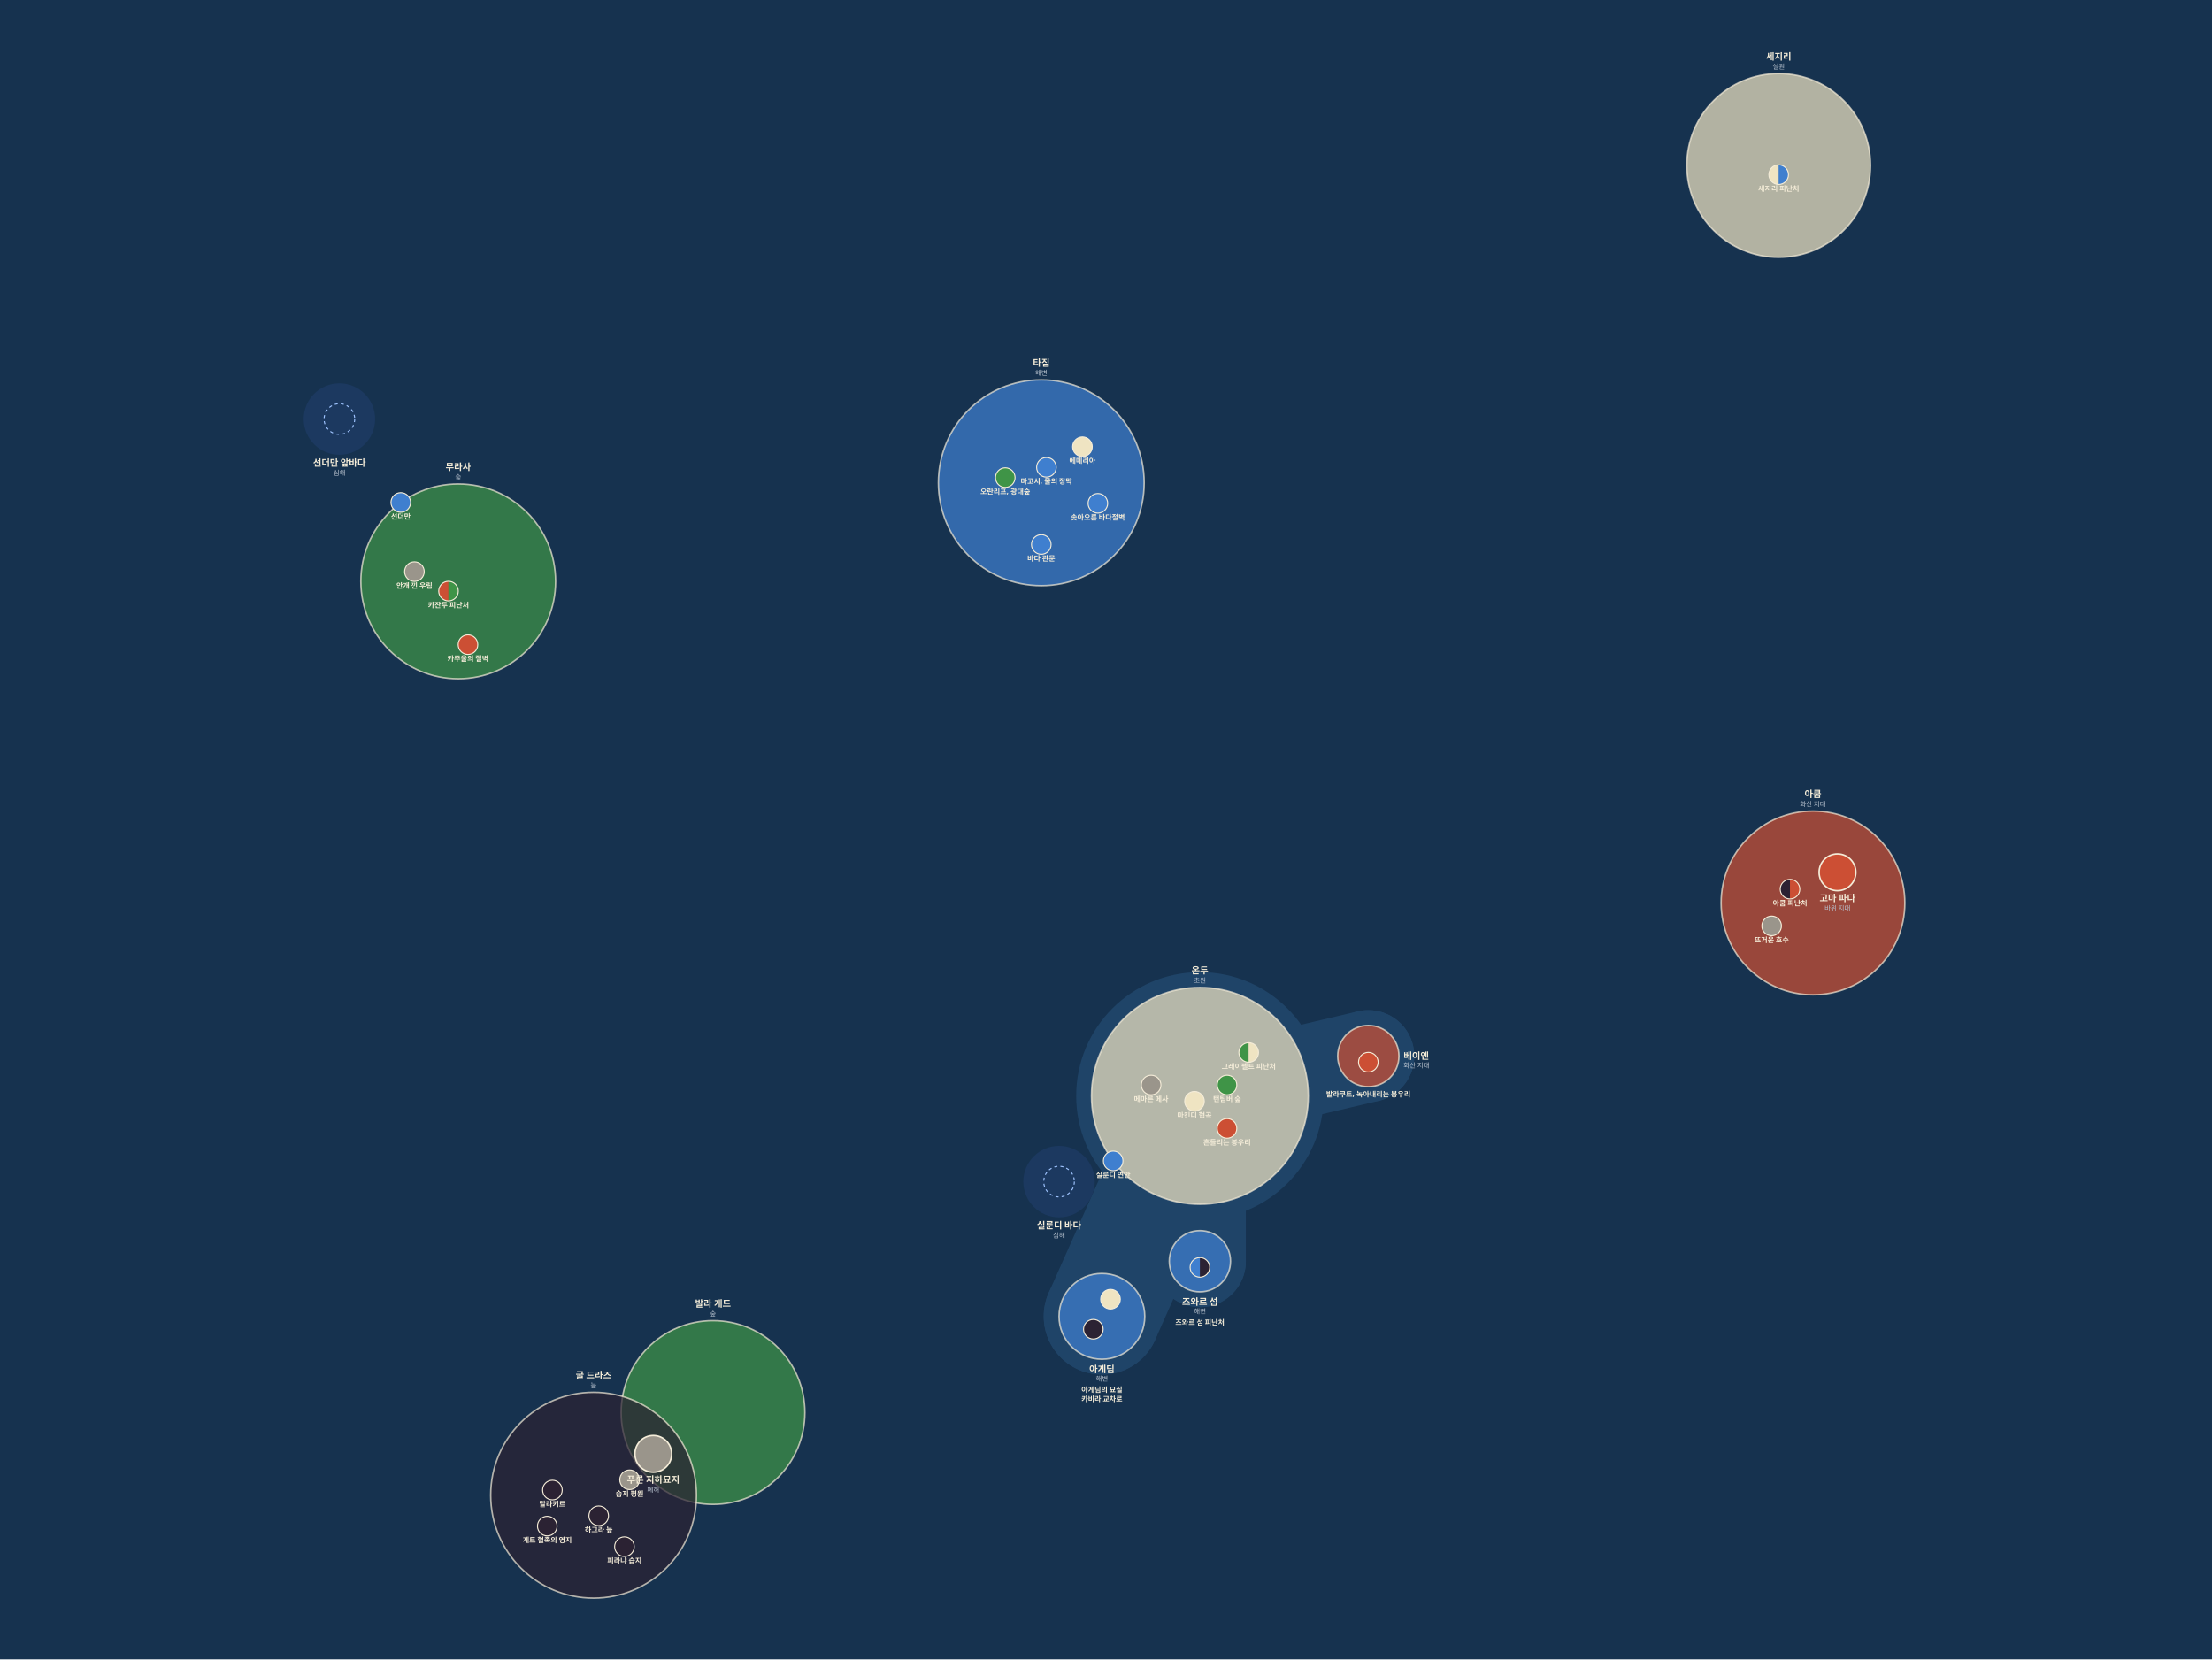
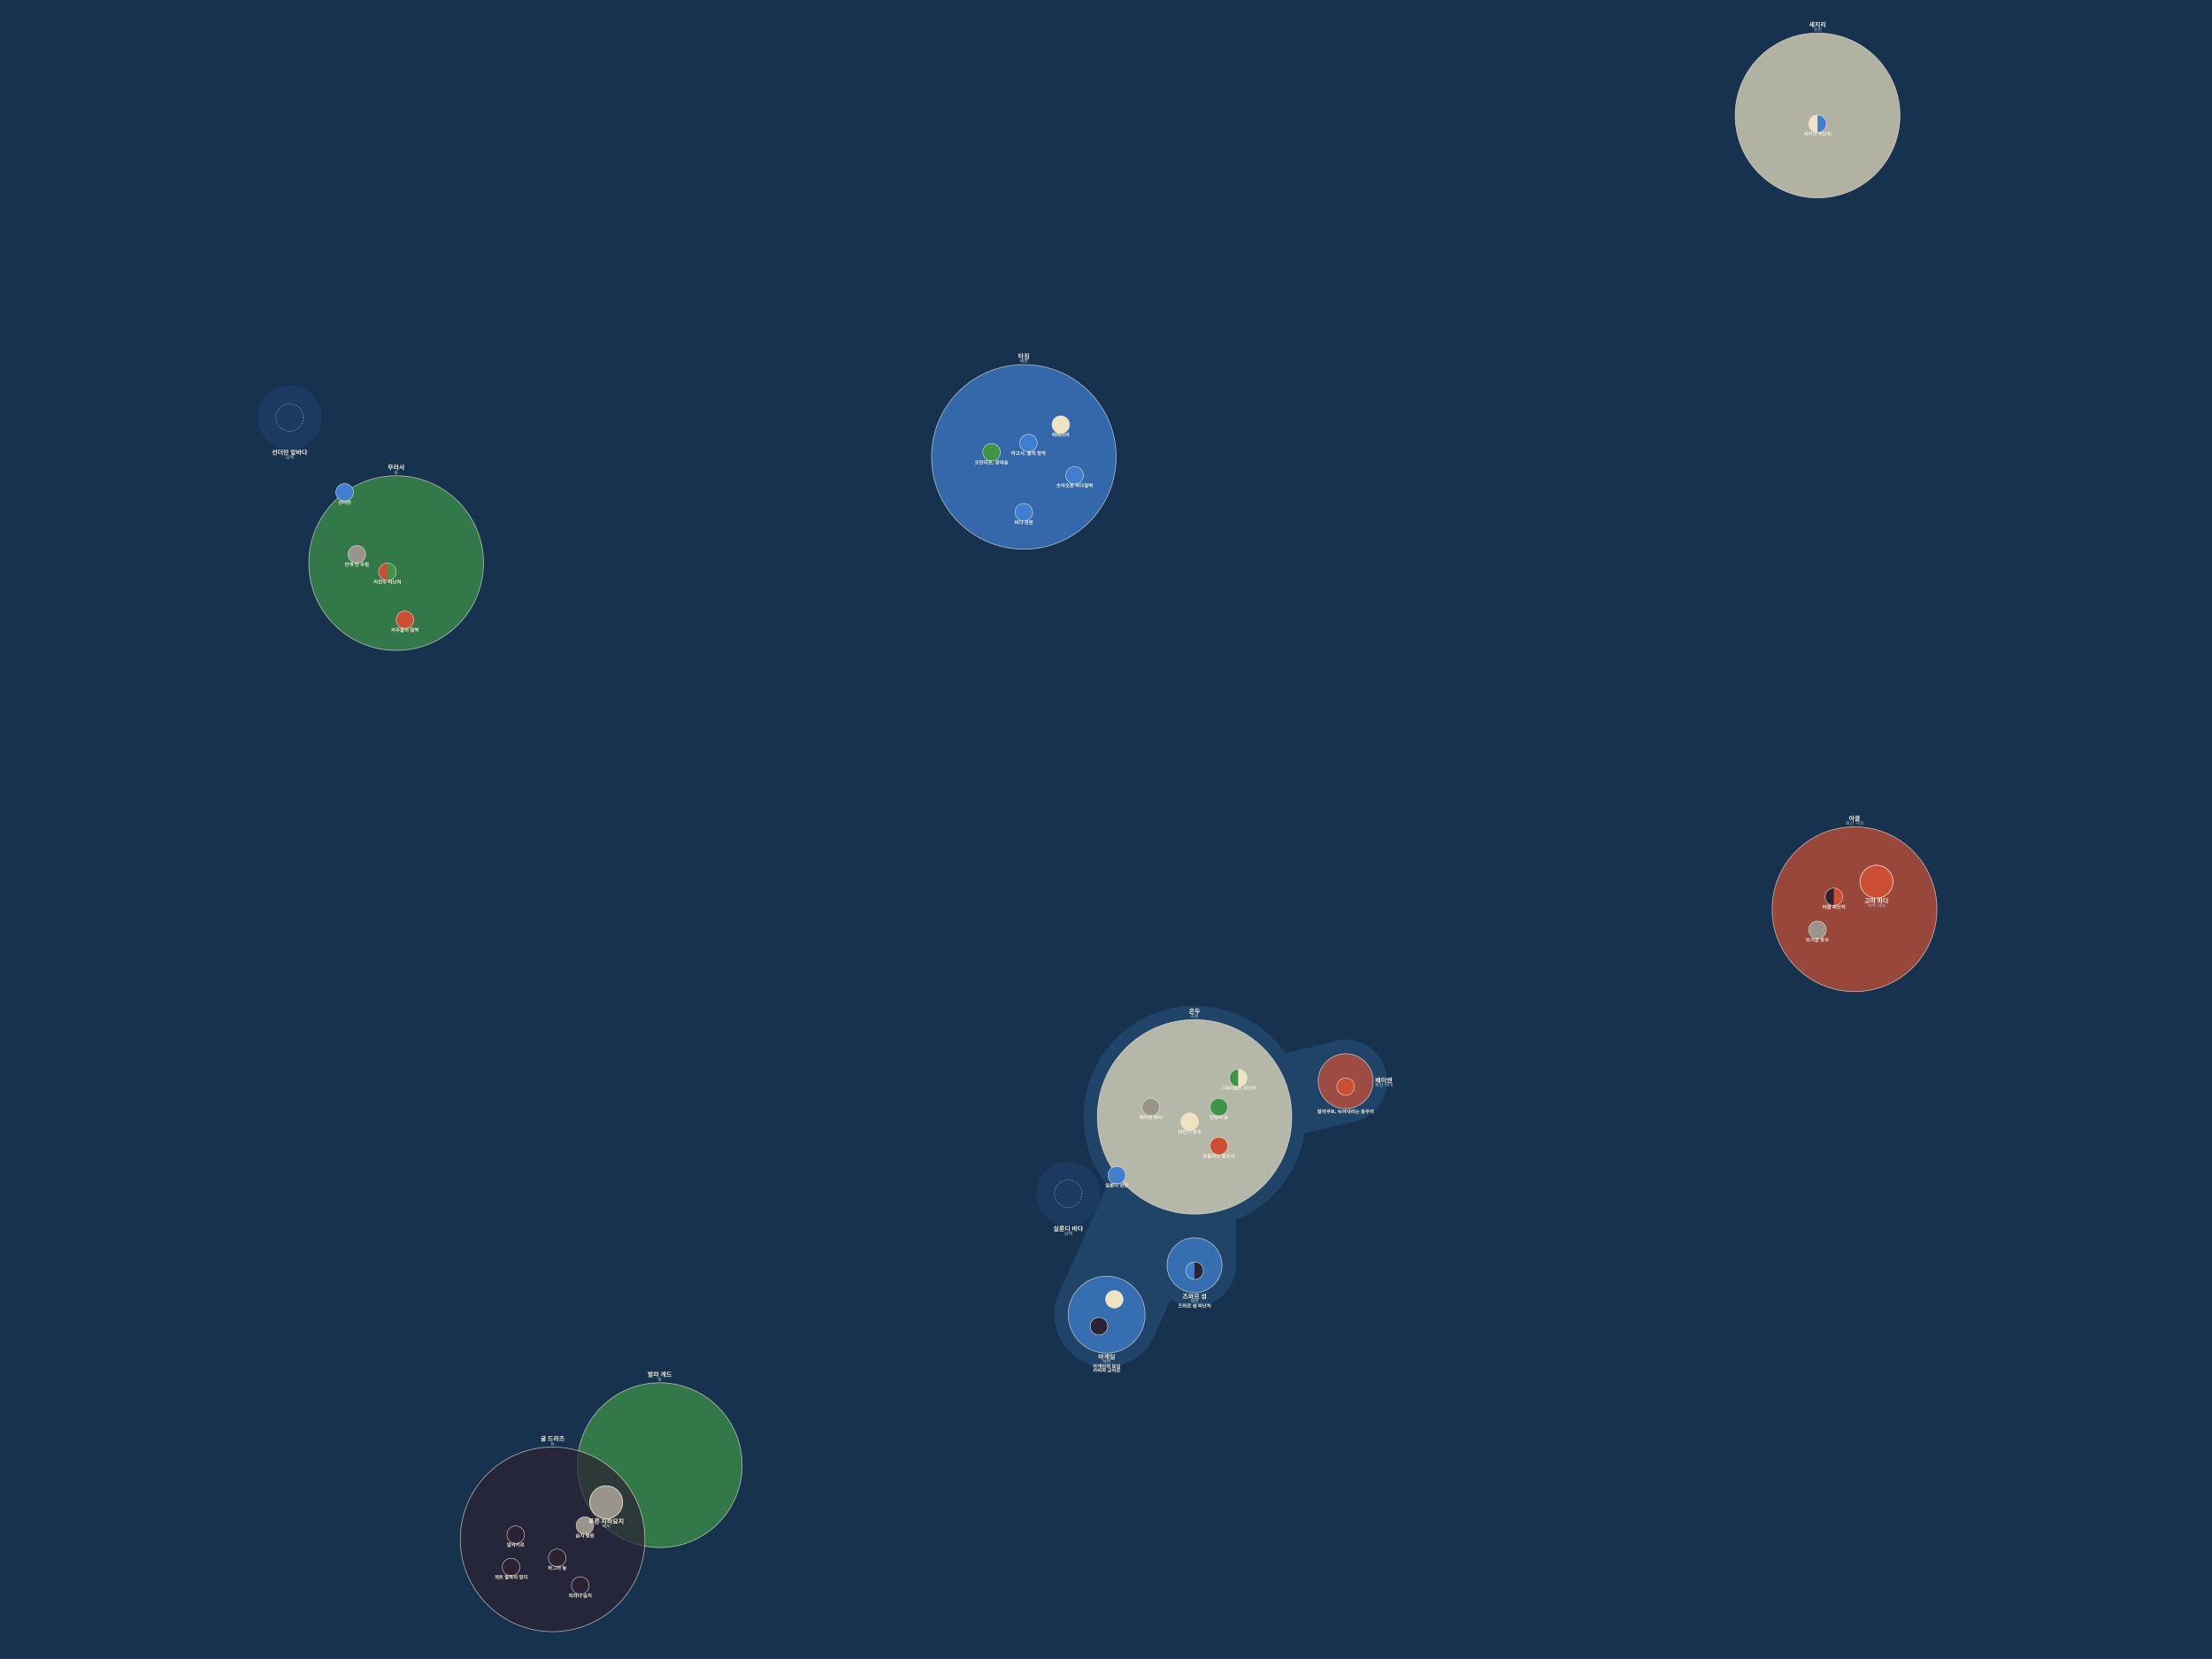
- <svg xmlns="http://www.w3.org/2000/svg" viewBox="175 73 4334 3251" width="4334" height="3251">
+ <svg xmlns="http://www.w3.org/2000/svg" viewBox="844 449 9663 7247" width="9663" height="7247">
  <style>
-     .name { font: 600 18px sans-serif; fill: #f4ecd8; }
-     .terrain { font: 13px sans-serif; fill: #b9c3cf; }
-     .area { font: 600 14px sans-serif; fill: #f4ecd8; }
+     .name { font: 600 27px sans-serif; fill: #f4ecd8; }
+     .terrain { font: 19.5px sans-serif; fill: #b9c3cf; }
+     .area { font: 600 21px sans-serif; fill: #f4ecd8; }
  </style>
-   <rect x="175" y="73" width="4334" height="3251" fill="#16324f" />
-   <line x1="2526" y1="2220" x2="2334" y2="2652" stroke="#1f4468" stroke-width="228" stroke-linecap="round" />
-   <line x1="2526" y1="2220" x2="2856" y2="2142" stroke="#1f4468" stroke-width="180" stroke-linecap="round" />
-   <line x1="2526" y1="2220" x2="2526" y2="2544" stroke="#1f4468" stroke-width="180" stroke-linecap="round" />
-   <circle cx="2526" cy="2220" r="242.4" fill="#1f4468" />
-   <circle cx="2334" cy="2652" r="114" fill="#1f4468" />
-   <circle cx="2856" cy="2142" r="90" fill="#1f4468" />
-   <circle cx="2526" cy="2544" r="90" fill="#1f4468" />
-   <circle cx="2334" cy="2652" r="84" fill="#3f7fcf" fill-opacity="0.72" stroke="#f4ecd8" stroke-opacity="0.7" stroke-width="3" />
-   <circle cx="3727.2" cy="1842" r="180" fill="#cc4f34" fill-opacity="0.72" stroke="#f4ecd8" stroke-opacity="0.7" stroke-width="3" />
-   <circle cx="1572" cy="2840.4" r="180" fill="#3f9447" fill-opacity="0.72" stroke="#f4ecd8" stroke-opacity="0.7" stroke-width="3" />
-   <circle cx="2856" cy="2142" r="60" fill="#cc4f34" fill-opacity="0.72" stroke="#f4ecd8" stroke-opacity="0.7" stroke-width="3" />
-   <circle cx="1338" cy="3002.4" r="201.6" fill="#2b2233" fill-opacity="0.72" stroke="#f4ecd8" stroke-opacity="0.7" stroke-width="3" />
-   <circle cx="2526" cy="2544" r="60" fill="#3f7fcf" fill-opacity="0.72" stroke="#f4ecd8" stroke-opacity="0.7" stroke-width="3" />
-   <circle cx="1072.8" cy="1212" r="190.8" fill="#3f9447" fill-opacity="0.72" stroke="#f4ecd8" stroke-opacity="0.7" stroke-width="3" />
-   <circle cx="2526" cy="2220" r="212.4" fill="#efe4c2" fill-opacity="0.72" stroke="#f4ecd8" stroke-opacity="0.7" stroke-width="3" />
-   <circle cx="3660" cy="397.2" r="180" fill="#efe4c2" fill-opacity="0.72" stroke="#f4ecd8" stroke-opacity="0.7" stroke-width="3" />
-   <circle cx="2215.2" cy="1018.8" r="201.6" fill="#3f7fcf" fill-opacity="0.72" stroke="#f4ecd8" stroke-opacity="0.7" stroke-width="3" />
-   <g>
-     <circle cx="2317.2" cy="2677.2" r="19.2" fill="#2b2233" stroke="#f4ecd8" stroke-width="2" />
-     <text x="2334" y="2800.8" text-anchor="middle" class="area">아게딤의 묘실</text>
-   </g>
-   <g>
-     <path d="M3682.2 1795.8A19.2 19.2 0 0 0 3682.2 1834.2Z" fill="#2b2233" />
-     <path d="M3682.2 1795.8A19.2 19.2 0 0 1 3682.2 1834.2Z" fill="#cc4f34" />
-     <circle cx="3682.2" cy="1815" r="19.2" fill="none" stroke="#f4ecd8" stroke-width="2" />
-     <text x="3682.2" y="1847.4" text-anchor="middle" class="area">아쿰 피난처</text>
-   </g>
-   <g>
-     <circle cx="2430.42" cy="2198.76" r="19.2" fill="#9a958b" stroke="#f4ecd8" stroke-width="2" />
-     <text x="2430.42" y="2231.16" text-anchor="middle" class="area">메마른 메사</text>
-   </g>
-   <g>
-     <circle cx="2295.84" cy="948.24" r="19.2" fill="#efe4c2" stroke="#f4ecd8" stroke-width="2" />
-     <text x="2295.84" y="980.64" text-anchor="middle" class="area">에메리아</text>
-   </g>
-   <g>
-     <circle cx="1247.28" cy="3062.88" r="19.2" fill="#2b2233" stroke="#f4ecd8" stroke-width="2" />
-     <text x="1247.28" y="3095.28" text-anchor="middle" class="area">게트 혈족의 영지</text>
-   </g>
-   <g>
-     <path d="M2621.58 2115.84A19.2 19.2 0 0 0 2621.58 2154.24Z" fill="#3f9447" />
-     <path d="M2621.58 2115.84A19.2 19.2 0 0 1 2621.58 2154.24Z" fill="#efe4c2" />
-     <circle cx="2621.58" cy="2135.04" r="19.2" fill="none" stroke="#f4ecd8" stroke-width="2" />
-     <text x="2621.58" y="2167.44" text-anchor="middle" class="area">그레이펠트 피난처</text>
-   </g>
-   <g>
-     <circle cx="1348.08" cy="3042.72" r="19.2" fill="#2b2233" stroke="#f4ecd8" stroke-width="2" />
-     <text x="1348.08" y="3075.12" text-anchor="middle" class="area">하그라 늪</text>
-   </g>
-   <g>
-     <path d="M2526 2536.8A19.2 19.2 0 0 0 2526 2575.2Z" fill="#3f7fcf" />
-     <path d="M2526 2536.8A19.2 19.2 0 0 1 2526 2575.2Z" fill="#2b2233" />
-     <circle cx="2526" cy="2556" r="19.2" fill="none" stroke="#f4ecd8" stroke-width="2" />
-     <text x="2526" y="2668.8" text-anchor="middle" class="area">즈와르 섬 피난처</text>
-   </g>
-   <g>
-     <circle cx="2350.8" cy="2618.4" r="19.2" fill="#efe4c2" stroke="#f4ecd8" stroke-width="2" />
-     <text x="2334" y="2818.8" text-anchor="middle" class="area">카비라 교차로</text>
-   </g>
-   <g>
-     <path d="M1053.72 1211.88A19.2 19.2 0 0 0 1053.72 1250.28Z" fill="#cc4f34" />
-     <path d="M1053.72 1211.88A19.2 19.2 0 0 1 1053.72 1250.28Z" fill="#3f9447" />
-     <circle cx="1053.72" cy="1231.08" r="19.2" fill="none" stroke="#f4ecd8" stroke-width="2" />
-     <text x="1053.72" y="1263.48" text-anchor="middle" class="area">카잔두 피난처</text>
-   </g>
-   <g>
-     <circle cx="1091.88" cy="1336.02" r="19.2" fill="#cc4f34" stroke="#f4ecd8" stroke-width="2" />
-     <text x="1091.88" y="1368.42" text-anchor="middle" class="area">카주울의 절벽</text>
-   </g>
-   <g>
-     <circle cx="2225.28" cy="988.56" r="19.2" fill="#3f7fcf" stroke="#f4ecd8" stroke-width="2" />
-     <text x="2225.28" y="1020.96" text-anchor="middle" class="area">마고시, 물의 장막</text>
-   </g>
-   <g>
-     <circle cx="2515.38" cy="2230.62" r="19.2" fill="#efe4c2" stroke="#f4ecd8" stroke-width="2" />
-     <text x="2515.38" y="2263.02" text-anchor="middle" class="area">마킨디 협곡</text>
-   </g>
-   <g>
-     <circle cx="1257.36" cy="2992.32" r="19.2" fill="#2b2233" stroke="#f4ecd8" stroke-width="2" />
-     <text x="1257.36" y="3024.72" text-anchor="middle" class="area">말라키르</text>
-   </g>
-   <g>
-     <circle cx="1408.56" cy="2972.16" r="19.2" fill="#9a958b" stroke="#f4ecd8" stroke-width="2" />
-     <text x="1408.56" y="3004.56" text-anchor="middle" class="area">습지 평원</text>
-   </g>
-   <g>
-     <circle cx="986.94" cy="1192.92" r="19.2" fill="#9a958b" stroke="#f4ecd8" stroke-width="2" />
-     <text x="986.94" y="1225.32" text-anchor="middle" class="area">안개 낀 우림</text>
-   </g>
-   <g>
-     <circle cx="2144.64" cy="1008.72" r="19.2" fill="#3f9447" stroke="#f4ecd8" stroke-width="2" />
-     <text x="2144.64" y="1041.12" text-anchor="middle" class="area">오란리프, 광대숲</text>
-   </g>
-   <g>
-     <circle cx="1398.48" cy="3103.2" r="19.2" fill="#2b2233" stroke="#f4ecd8" stroke-width="2" />
-     <text x="1398.48" y="3135.6" text-anchor="middle" class="area">피라냐 습지</text>
-   </g>
-   <g>
-     <circle cx="3646.2" cy="1887" r="19.2" fill="#9a958b" stroke="#f4ecd8" stroke-width="2" />
-     <text x="3646.2" y="1919.4" text-anchor="middle" class="area">뜨거운 호수</text>
-   </g>
-   <g>
-     <circle cx="2215.2" cy="1139.76" r="19.2" fill="#3f7fcf" stroke="#f4ecd8" stroke-width="2" />
-     <text x="2215.2" y="1172.16" text-anchor="middle" class="area">바다 관문</text>
-   </g>
-   <g>
-     <path d="M3660 396A19.2 19.2 0 0 0 3660 434.4Z" fill="#efe4c2" />
-     <path d="M3660 396A19.2 19.2 0 0 1 3660 434.4Z" fill="#3f7fcf" />
-     <circle cx="3660" cy="415.2" r="19.2" fill="none" stroke="#f4ecd8" stroke-width="2" />
-     <text x="3660" y="447.6" text-anchor="middle" class="area">세지리 피난처</text>
-   </g>
-   <g>
-     <circle cx="2356.08" cy="2347.44" r="19.2" fill="#3f7fcf" stroke="#f4ecd8" stroke-width="2" />
-     <text x="2356.08" y="2379.84" text-anchor="middle" class="area">실룬디 연안</text>
-   </g>
-   <g>
-     <circle cx="2326.08" cy="1059.12" r="19.2" fill="#3f7fcf" stroke="#f4ecd8" stroke-width="2" />
-     <text x="2326.08" y="1091.52" text-anchor="middle" class="area">솟아오른 바다절벽</text>
-   </g>
-   <g>
-     <circle cx="2579.1" cy="2283.72" r="19.2" fill="#cc4f34" stroke="#f4ecd8" stroke-width="2" />
-     <text x="2579.1" y="2316.12" text-anchor="middle" class="area">흔들리는 봉우리</text>
-   </g>
-   <g>
-     <circle cx="960.228" cy="1057.452" r="19.2" fill="#3f7fcf" stroke="#f4ecd8" stroke-width="2" />
-     <text x="960.228" y="1089.852" text-anchor="middle" class="area">선더만</text>
-   </g>
-   <g>
-     <circle cx="2579.1" cy="2198.76" r="19.2" fill="#3f9447" stroke="#f4ecd8" stroke-width="2" />
-     <text x="2579.1" y="2231.16" text-anchor="middle" class="area">턴팀버 숲</text>
-   </g>
-   <g>
-     <circle cx="2856" cy="2154" r="19.2" fill="#cc4f34" stroke="#f4ecd8" stroke-width="2" />
-     <text x="2856" y="2221.8" text-anchor="middle" class="area">발라쿠트, 녹아내리는 봉우리</text>
-   </g>
-   <g>
-     <text x="2334" y="2761.8" text-anchor="middle" class="name">아게딤</text>
-     <text x="2334" y="2778.8" text-anchor="middle" class="terrain">해변</text>
-   </g>
-   <g>
-     <text x="3727.2" y="1635" text-anchor="middle" class="name">아쿰</text>
-     <text x="3727.2" y="1653" text-anchor="middle" class="terrain">화산 지대</text>
-   </g>
-   <g>
-     <text x="1572" y="2633.4" text-anchor="middle" class="name">발라 게드</text>
-     <text x="1572" y="2651.4" text-anchor="middle" class="terrain">숲</text>
-   </g>
-   <g>
-     <text x="2925" y="2148" text-anchor="start" class="name">베이엔</text>
-     <text x="2925" y="2165" text-anchor="start" class="terrain">화산 지대</text>
-   </g>
-   <g>
-     <circle cx="3775.2" cy="1782" r="36" fill="#cc4f34" stroke="#f4ecd8" stroke-width="3" />
-     <text x="3775.2" y="1839" text-anchor="middle" class="name">고마 파다</text>
-     <text x="3775.2" y="1857" text-anchor="middle" class="terrain">바위 지대</text>
-   </g>
-   <g>
-     <text x="1338" y="2773.8" text-anchor="middle" class="name">굴 드라즈</text>
-     <text x="1338" y="2791.8" text-anchor="middle" class="terrain">늪</text>
-   </g>
-   <g>
-     <text x="2526" y="2629.8" text-anchor="middle" class="name">즈와르 섬</text>
-     <text x="2526" y="2646.8" text-anchor="middle" class="terrain">해변</text>
-   </g>
-   <g>
-     <text x="1072.8" y="994.2" text-anchor="middle" class="name">무라사</text>
-     <text x="1072.8" y="1012.2" text-anchor="middle" class="terrain">숲</text>
-   </g>
-   <g>
-     <text x="2526" y="1980.6" text-anchor="middle" class="name">온두</text>
-     <text x="2526" y="1998.6" text-anchor="middle" class="terrain">초원</text>
-   </g>
-   <g>
-     <text x="3660" y="190.2" text-anchor="middle" class="name">세지리</text>
-     <text x="3660" y="208.2" text-anchor="middle" class="terrain">설원</text>
-   </g>
-   <g>
-     <circle cx="2250" cy="2388" r="70" fill="#1d3b66" opacity="0.75" />
-     <circle cx="2250" cy="2388" r="30" fill="none" stroke="#9fc4ff" stroke-width="2" stroke-dasharray="6 6" />
-     <text x="2250" y="2480" text-anchor="middle" class="name">실룬디 바다</text>
-     <text x="2250" y="2498" text-anchor="middle" class="terrain">심해</text>
-   </g>
-   <g>
-     <circle cx="840" cy="894" r="70" fill="#1d3b66" opacity="0.75" />
-     <circle cx="840" cy="894" r="30" fill="none" stroke="#9fc4ff" stroke-width="2" stroke-dasharray="6 6" />
-     <text x="840" y="986" text-anchor="middle" class="name">선더만 앞바다</text>
-     <text x="840" y="1004" text-anchor="middle" class="terrain">심해</text>
-   </g>
-   <g>
-     <text x="2215.2" y="790.2" text-anchor="middle" class="name">타짐</text>
-     <text x="2215.2" y="808.2" text-anchor="middle" class="terrain">해변</text>
-   </g>
-   <g>
-     <circle cx="1455" cy="2921.4" r="36" fill="#9a958b" stroke="#f4ecd8" stroke-width="3" />
-     <text x="1455" y="2978.4" text-anchor="middle" class="name">푸른 지하묘지</text>
-     <text x="1455" y="2996.4" text-anchor="middle" class="terrain">폐허</text>
+   <rect x="844" y="449" width="9663" height="7247" fill="#16324f" />
+   <line x1="6062.4" y1="5328" x2="5678.4" y2="6192" stroke="#1f4468" stroke-width="456" stroke-linecap="round" />
+   <line x1="6062.4" y1="5328" x2="6722.4" y2="5172" stroke="#1f4468" stroke-width="360" stroke-linecap="round" />
+   <line x1="6062.4" y1="5328" x2="6062.4" y2="5976" stroke="#1f4468" stroke-width="360" stroke-linecap="round" />
+   <circle cx="6062.4" cy="5328" r="484.8" fill="#1f4468" />
+   <circle cx="5678.4" cy="6192" r="228" fill="#1f4468" />
+   <circle cx="6722.4" cy="5172" r="180" fill="#1f4468" />
+   <circle cx="6062.4" cy="5976" r="180" fill="#1f4468" />
+   <circle cx="5678.4" cy="6192" r="168" fill="#3f7fcf" fill-opacity="0.72" stroke="#f4ecd8" stroke-opacity="0.7" stroke-width="3" />
+   <circle cx="8945.4" cy="4420.8" r="360" fill="#cc4f34" fill-opacity="0.72" stroke="#f4ecd8" stroke-opacity="0.7" stroke-width="3" />
+   <circle cx="3726" cy="6849.6" r="360" fill="#3f9447" fill-opacity="0.72" stroke="#f4ecd8" stroke-opacity="0.7" stroke-width="3" />
+   <circle cx="6722.4" cy="5172" r="120" fill="#cc4f34" fill-opacity="0.72" stroke="#f4ecd8" stroke-opacity="0.7" stroke-width="3" />
+   <circle cx="3258" cy="7173.6" r="403.2" fill="#2b2233" fill-opacity="0.72" stroke="#f4ecd8" stroke-opacity="0.7" stroke-width="3" />
+   <circle cx="6062.4" cy="5976" r="120" fill="#3f7fcf" fill-opacity="0.72" stroke="#f4ecd8" stroke-opacity="0.7" stroke-width="3" />
+   <circle cx="2574.6" cy="2908.8" r="381.6" fill="#3f9447" fill-opacity="0.72" stroke="#f4ecd8" stroke-opacity="0.7" stroke-width="3" />
+   <circle cx="6062.4" cy="5328" r="424.8" fill="#efe4c2" fill-opacity="0.72" stroke="#f4ecd8" stroke-opacity="0.7" stroke-width="3" />
+   <circle cx="8784" cy="953.4" r="360" fill="#efe4c2" fill-opacity="0.72" stroke="#f4ecd8" stroke-opacity="0.7" stroke-width="3" />
+   <circle cx="5316.6" cy="2445" r="403.2" fill="#3f7fcf" fill-opacity="0.72" stroke="#f4ecd8" stroke-opacity="0.7" stroke-width="3" />
+   <g>
+     <circle cx="5644.8" cy="6242.4" r="38.4" fill="#2b2233" stroke="#f4ecd8" stroke-width="2" />
+     <text x="5678.4" y="6424.8" text-anchor="middle" class="area">아게딤의 묘실</text>
+   </g>
+   <g>
+     <path d="M8855.4 4328.4A38.4 38.4 0 0 0 8855.4 4405.2Z" fill="#2b2233" />
+     <path d="M8855.4 4328.4A38.4 38.4 0 0 1 8855.4 4405.2Z" fill="#cc4f34" />
+     <circle cx="8855.4" cy="4366.8" r="38.4" fill="none" stroke="#f4ecd8" stroke-width="2" />
+     <text x="8855.4" y="4418.4" text-anchor="middle" class="area">아쿰 피난처</text>
+   </g>
+   <g>
+     <circle cx="5871.24" cy="5285.52" r="38.4" fill="#9a958b" stroke="#f4ecd8" stroke-width="2" />
+     <text x="5871.24" y="5337.12" text-anchor="middle" class="area">메마른 메사</text>
+   </g>
+   <g>
+     <circle cx="5477.88" cy="2303.88" r="38.4" fill="#efe4c2" stroke="#f4ecd8" stroke-width="2" />
+     <text x="5477.88" y="2355.48" text-anchor="middle" class="area">에메리아</text>
+   </g>
+   <g>
+     <circle cx="3076.56" cy="7294.56" r="38.4" fill="#2b2233" stroke="#f4ecd8" stroke-width="2" />
+     <text x="3076.56" y="7346.16" text-anchor="middle" class="area">게트 혈족의 영지</text>
+   </g>
+   <g>
+     <path d="M6253.56 5119.68A38.4 38.4 0 0 0 6253.56 5196.48Z" fill="#3f9447" />
+     <path d="M6253.56 5119.68A38.4 38.4 0 0 1 6253.56 5196.48Z" fill="#efe4c2" />
+     <circle cx="6253.56" cy="5158.08" r="38.4" fill="none" stroke="#f4ecd8" stroke-width="2" />
+     <text x="6253.56" y="5209.68" text-anchor="middle" class="area">그레이펠트 피난처</text>
+   </g>
+   <g>
+     <circle cx="3278.16" cy="7254.24" r="38.4" fill="#2b2233" stroke="#f4ecd8" stroke-width="2" />
+     <text x="3278.16" y="7305.84" text-anchor="middle" class="area">하그라 늪</text>
+   </g>
+   <g>
+     <path d="M6062.4 5961.6A38.4 38.4 0 0 0 6062.4 6038.4Z" fill="#3f7fcf" />
+     <path d="M6062.4 5961.6A38.4 38.4 0 0 1 6062.4 6038.4Z" fill="#2b2233" />
+     <circle cx="6062.4" cy="6000" r="38.4" fill="none" stroke="#f4ecd8" stroke-width="2" />
+     <text x="6062.4" y="6160.8" text-anchor="middle" class="area">즈와르 섬 피난처</text>
+   </g>
+   <g>
+     <circle cx="5712" cy="6124.8" r="38.4" fill="#efe4c2" stroke="#f4ecd8" stroke-width="2" />
+     <text x="5678.4" y="6442.8" text-anchor="middle" class="area">카비라 교차로</text>
+   </g>
+   <g>
+     <path d="M2536.44 2908.56A38.4 38.4 0 0 0 2536.44 2985.36Z" fill="#cc4f34" />
+     <path d="M2536.44 2908.56A38.4 38.4 0 0 1 2536.44 2985.36Z" fill="#3f9447" />
+     <circle cx="2536.44" cy="2946.96" r="38.4" fill="none" stroke="#f4ecd8" stroke-width="2" />
+     <text x="2536.44" y="2998.56" text-anchor="middle" class="area">카잔두 피난처</text>
+   </g>
+   <g>
+     <circle cx="2612.76" cy="3156.84" r="38.4" fill="#cc4f34" stroke="#f4ecd8" stroke-width="2" />
+     <text x="2612.76" y="3208.44" text-anchor="middle" class="area">카주울의 절벽</text>
+   </g>
+   <g>
+     <circle cx="5336.76" cy="2384.52" r="38.4" fill="#3f7fcf" stroke="#f4ecd8" stroke-width="2" />
+     <text x="5336.76" y="2436.12" text-anchor="middle" class="area">마고시, 물의 장막</text>
+   </g>
+   <g>
+     <circle cx="6041.16" cy="5349.24" r="38.4" fill="#efe4c2" stroke="#f4ecd8" stroke-width="2" />
+     <text x="6041.16" y="5400.84" text-anchor="middle" class="area">마킨디 협곡</text>
+   </g>
+   <g>
+     <circle cx="3096.72" cy="7153.44" r="38.4" fill="#2b2233" stroke="#f4ecd8" stroke-width="2" />
+     <text x="3096.72" y="7205.04" text-anchor="middle" class="area">말라키르</text>
+   </g>
+   <g>
+     <circle cx="3399.12" cy="7113.12" r="38.4" fill="#9a958b" stroke="#f4ecd8" stroke-width="2" />
+     <text x="3399.12" y="7164.72" text-anchor="middle" class="area">습지 평원</text>
+   </g>
+   <g>
+     <circle cx="2402.88" cy="2870.64" r="38.4" fill="#9a958b" stroke="#f4ecd8" stroke-width="2" />
+     <text x="2402.88" y="2922.24" text-anchor="middle" class="area">안개 낀 우림</text>
+   </g>
+   <g>
+     <circle cx="5175.48" cy="2424.84" r="38.4" fill="#3f9447" stroke="#f4ecd8" stroke-width="2" />
+     <text x="5175.48" y="2476.44" text-anchor="middle" class="area">오란리프, 광대숲</text>
+   </g>
+   <g>
+     <circle cx="3378.96" cy="7375.2" r="38.4" fill="#2b2233" stroke="#f4ecd8" stroke-width="2" />
+     <text x="3378.96" y="7426.8" text-anchor="middle" class="area">피라냐 습지</text>
+   </g>
+   <g>
+     <circle cx="8783.4" cy="4510.8" r="38.4" fill="#9a958b" stroke="#f4ecd8" stroke-width="2" />
+     <text x="8783.4" y="4562.4" text-anchor="middle" class="area">뜨거운 호수</text>
+   </g>
+   <g>
+     <circle cx="5316.6" cy="2686.92" r="38.4" fill="#3f7fcf" stroke="#f4ecd8" stroke-width="2" />
+     <text x="5316.6" y="2738.52" text-anchor="middle" class="area">바다 관문</text>
+   </g>
+   <g>
+     <path d="M8784 951A38.4 38.4 0 0 0 8784 1027.8Z" fill="#efe4c2" />
+     <path d="M8784 951A38.4 38.4 0 0 1 8784 1027.8Z" fill="#3f7fcf" />
+     <circle cx="8784" cy="989.4" r="38.4" fill="none" stroke="#f4ecd8" stroke-width="2" />
+     <text x="8784" y="1041" text-anchor="middle" class="area">세지리 피난처</text>
+   </g>
+   <g>
+     <circle cx="5722.56" cy="5582.88" r="38.4" fill="#3f7fcf" stroke="#f4ecd8" stroke-width="2" />
+     <text x="5722.56" y="5634.48" text-anchor="middle" class="area">실룬디 연안</text>
+   </g>
+   <g>
+     <circle cx="5538.36" cy="2525.64" r="38.4" fill="#3f7fcf" stroke="#f4ecd8" stroke-width="2" />
+     <text x="5538.36" y="2577.24" text-anchor="middle" class="area">솟아오른 바다절벽</text>
+   </g>
+   <g>
+     <circle cx="6168.6" cy="5455.44" r="38.4" fill="#cc4f34" stroke="#f4ecd8" stroke-width="2" />
+     <text x="6168.6" y="5507.04" text-anchor="middle" class="area">흔들리는 봉우리</text>
+   </g>
+   <g>
+     <circle cx="2349.456" cy="2599.704" r="38.4" fill="#3f7fcf" stroke="#f4ecd8" stroke-width="2" />
+     <text x="2349.456" y="2651.304" text-anchor="middle" class="area">선더만</text>
+   </g>
+   <g>
+     <circle cx="6168.6" cy="5285.52" r="38.4" fill="#3f9447" stroke="#f4ecd8" stroke-width="2" />
+     <text x="6168.6" y="5337.12" text-anchor="middle" class="area">턴팀버 숲</text>
+   </g>
+   <g>
+     <circle cx="6722.4" cy="5196" r="38.4" fill="#cc4f34" stroke="#f4ecd8" stroke-width="2" />
+     <text x="6722.4" y="5311.8" text-anchor="middle" class="area">발라쿠트, 녹아내리는 봉우리</text>
+   </g>
+   <g>
+     <text x="5678.4" y="6385.8" text-anchor="middle" class="name">아게딤</text>
+     <text x="5678.4" y="6402.8" text-anchor="middle" class="terrain">해변</text>
+   </g>
+   <g>
+     <text x="8945.4" y="4033.8" text-anchor="middle" class="name">아쿰</text>
+     <text x="8945.4" y="4051.8" text-anchor="middle" class="terrain">화산 지대</text>
+   </g>
+   <g>
+     <text x="3726" y="6462.6" text-anchor="middle" class="name">발라 게드</text>
+     <text x="3726" y="6480.6" text-anchor="middle" class="terrain">숲</text>
+   </g>
+   <g>
+     <text x="6851.4" y="5178" text-anchor="start" class="name">베이엔</text>
+     <text x="6851.4" y="5195" text-anchor="start" class="terrain">화산 지대</text>
+   </g>
+   <g>
+     <circle cx="9041.4" cy="4300.8" r="72" fill="#cc4f34" stroke="#f4ecd8" stroke-width="3" />
+     <text x="9041.4" y="4393.8" text-anchor="middle" class="name">고마 파다</text>
+     <text x="9041.4" y="4411.8" text-anchor="middle" class="terrain">바위 지대</text>
+   </g>
+   <g>
+     <text x="3258" y="6743.4" text-anchor="middle" class="name">굴 드라즈</text>
+     <text x="3258" y="6761.4" text-anchor="middle" class="terrain">늪</text>
+   </g>
+   <g>
+     <text x="6062.4" y="6121.8" text-anchor="middle" class="name">즈와르 섬</text>
+     <text x="6062.4" y="6138.8" text-anchor="middle" class="terrain">해변</text>
+   </g>
+   <g>
+     <text x="2574.6" y="2500.2" text-anchor="middle" class="name">무라사</text>
+     <text x="2574.6" y="2518.2" text-anchor="middle" class="terrain">숲</text>
+   </g>
+   <g>
+     <text x="6062.4" y="4876.2" text-anchor="middle" class="name">온두</text>
+     <text x="6062.4" y="4894.2" text-anchor="middle" class="terrain">초원</text>
+   </g>
+   <g>
+     <text x="8784" y="566.4" text-anchor="middle" class="name">세지리</text>
+     <text x="8784" y="584.4" text-anchor="middle" class="terrain">설원</text>
+   </g>
+   <g>
+     <circle cx="5510.4" cy="5664" r="140" fill="#1d3b66" opacity="0.75" />
+     <circle cx="5510.4" cy="5664" r="60" fill="none" stroke="#9fc4ff" stroke-width="2" stroke-dasharray="6 6" />
+     <text x="5510.4" y="5826" text-anchor="middle" class="name">실룬디 바다</text>
+     <text x="5510.4" y="5844" text-anchor="middle" class="terrain">심해</text>
+   </g>
+   <g>
+     <circle cx="2109" cy="2272.8" r="140" fill="#1d3b66" opacity="0.75" />
+     <circle cx="2109" cy="2272.8" r="60" fill="none" stroke="#9fc4ff" stroke-width="2" stroke-dasharray="6 6" />
+     <text x="2109" y="2434.8" text-anchor="middle" class="name">선더만 앞바다</text>
+     <text x="2109" y="2452.8" text-anchor="middle" class="terrain">심해</text>
+   </g>
+   <g>
+     <text x="5316.6" y="2014.8" text-anchor="middle" class="name">타짐</text>
+     <text x="5316.6" y="2032.8" text-anchor="middle" class="terrain">해변</text>
+   </g>
+   <g>
+     <circle cx="3492" cy="7011.6" r="72" fill="#9a958b" stroke="#f4ecd8" stroke-width="3" />
+     <text x="3492" y="7104.6" text-anchor="middle" class="name">푸른 지하묘지</text>
+     <text x="3492" y="7122.6" text-anchor="middle" class="terrain">폐허</text>
  </g>
</svg>
